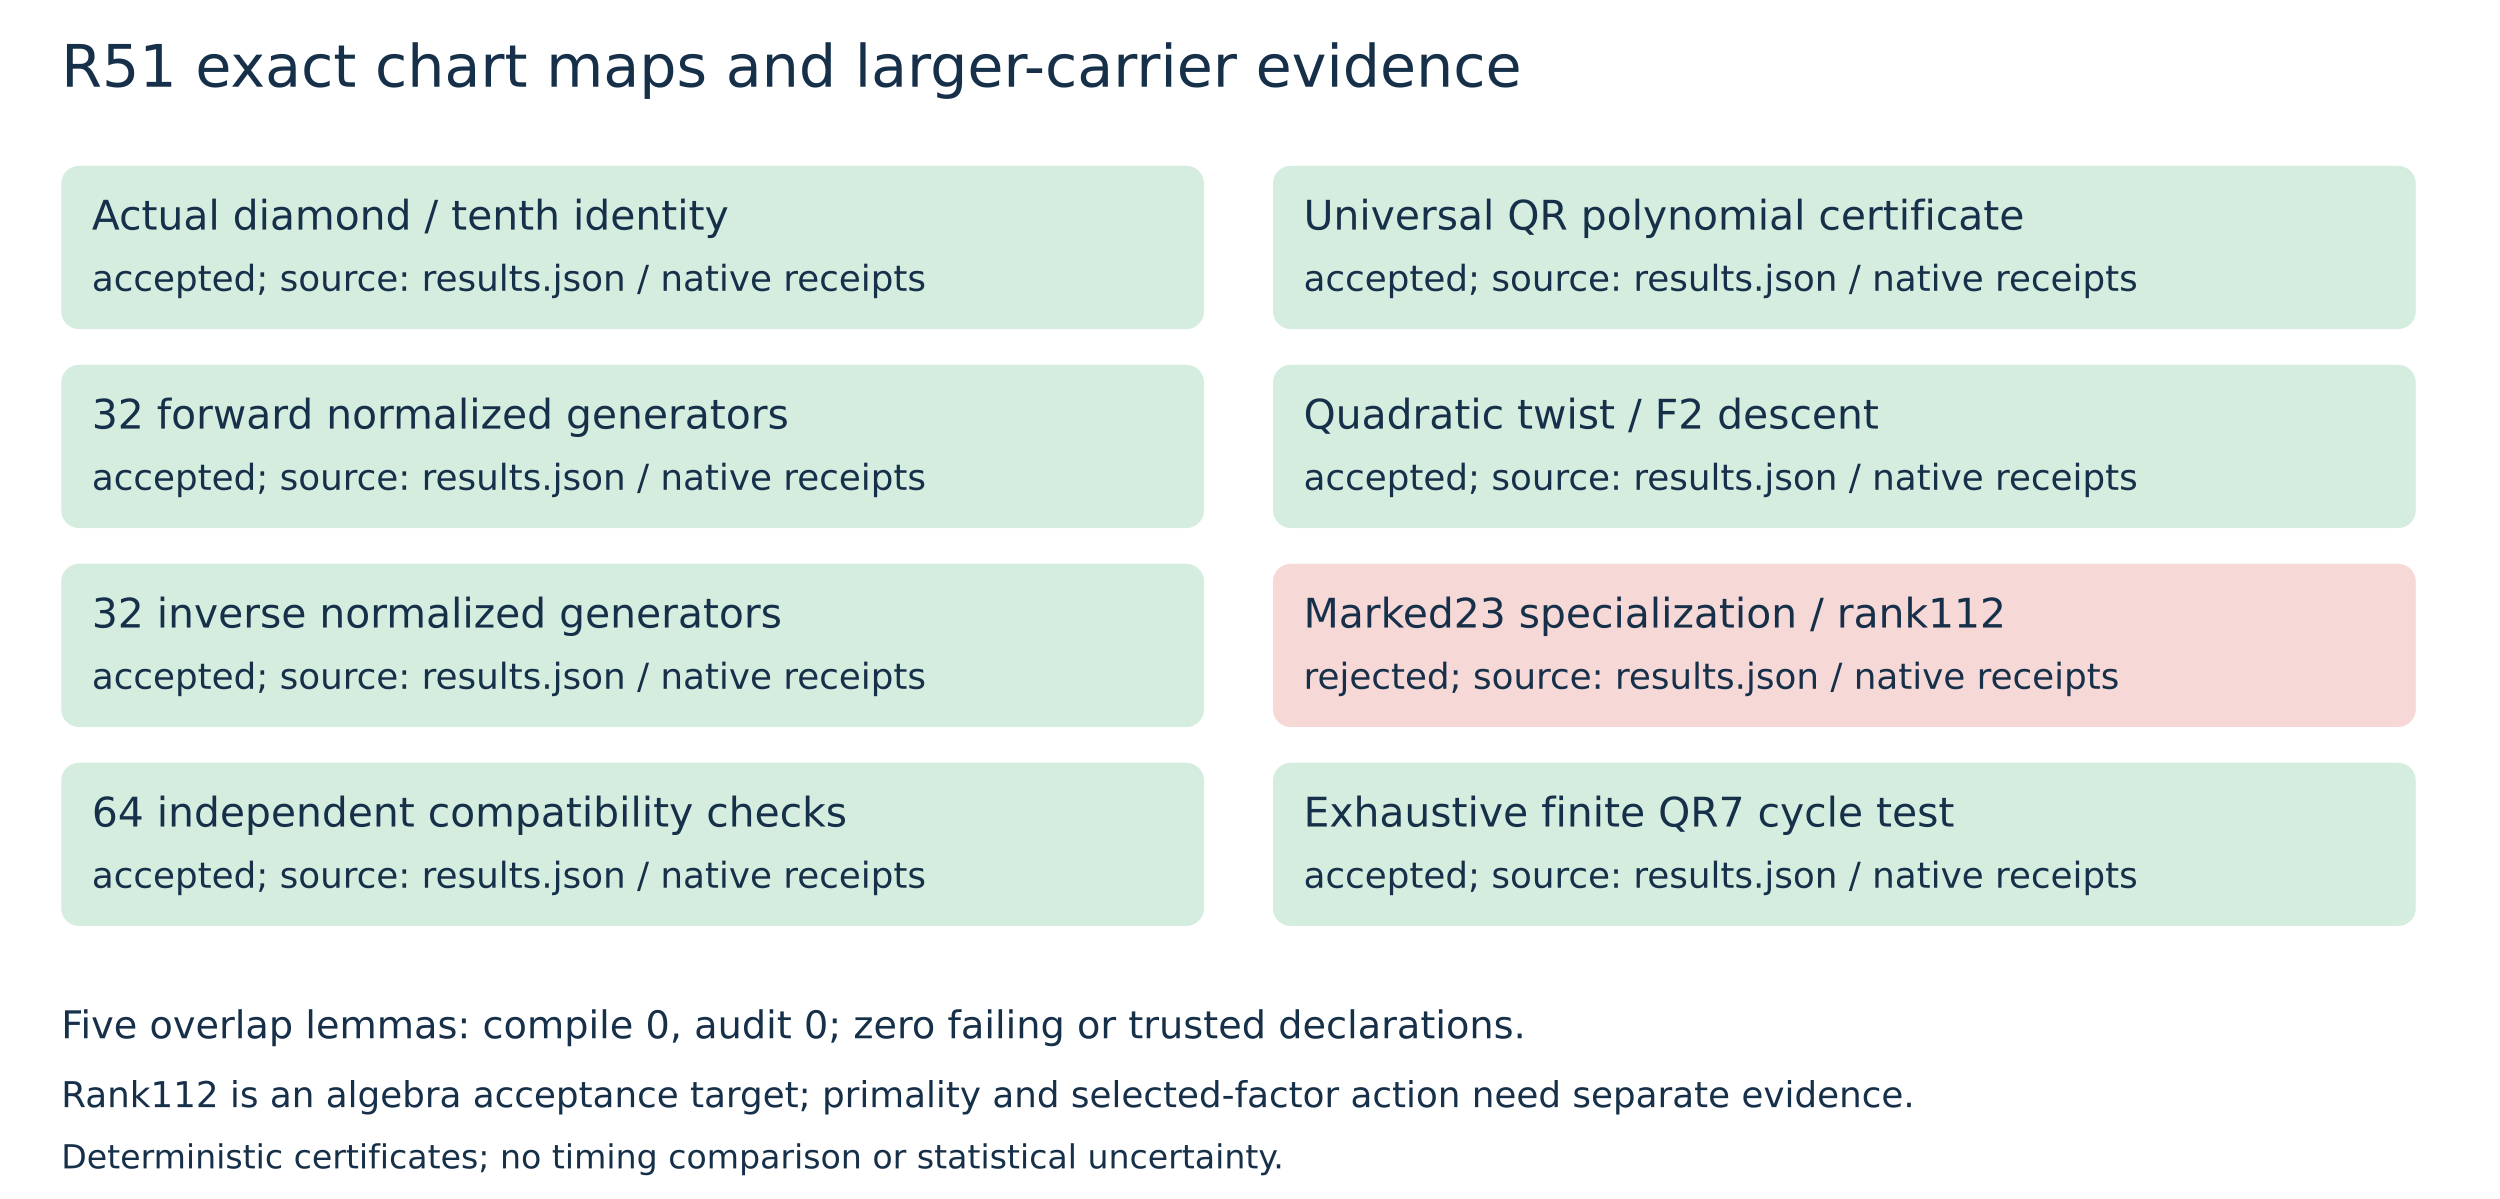
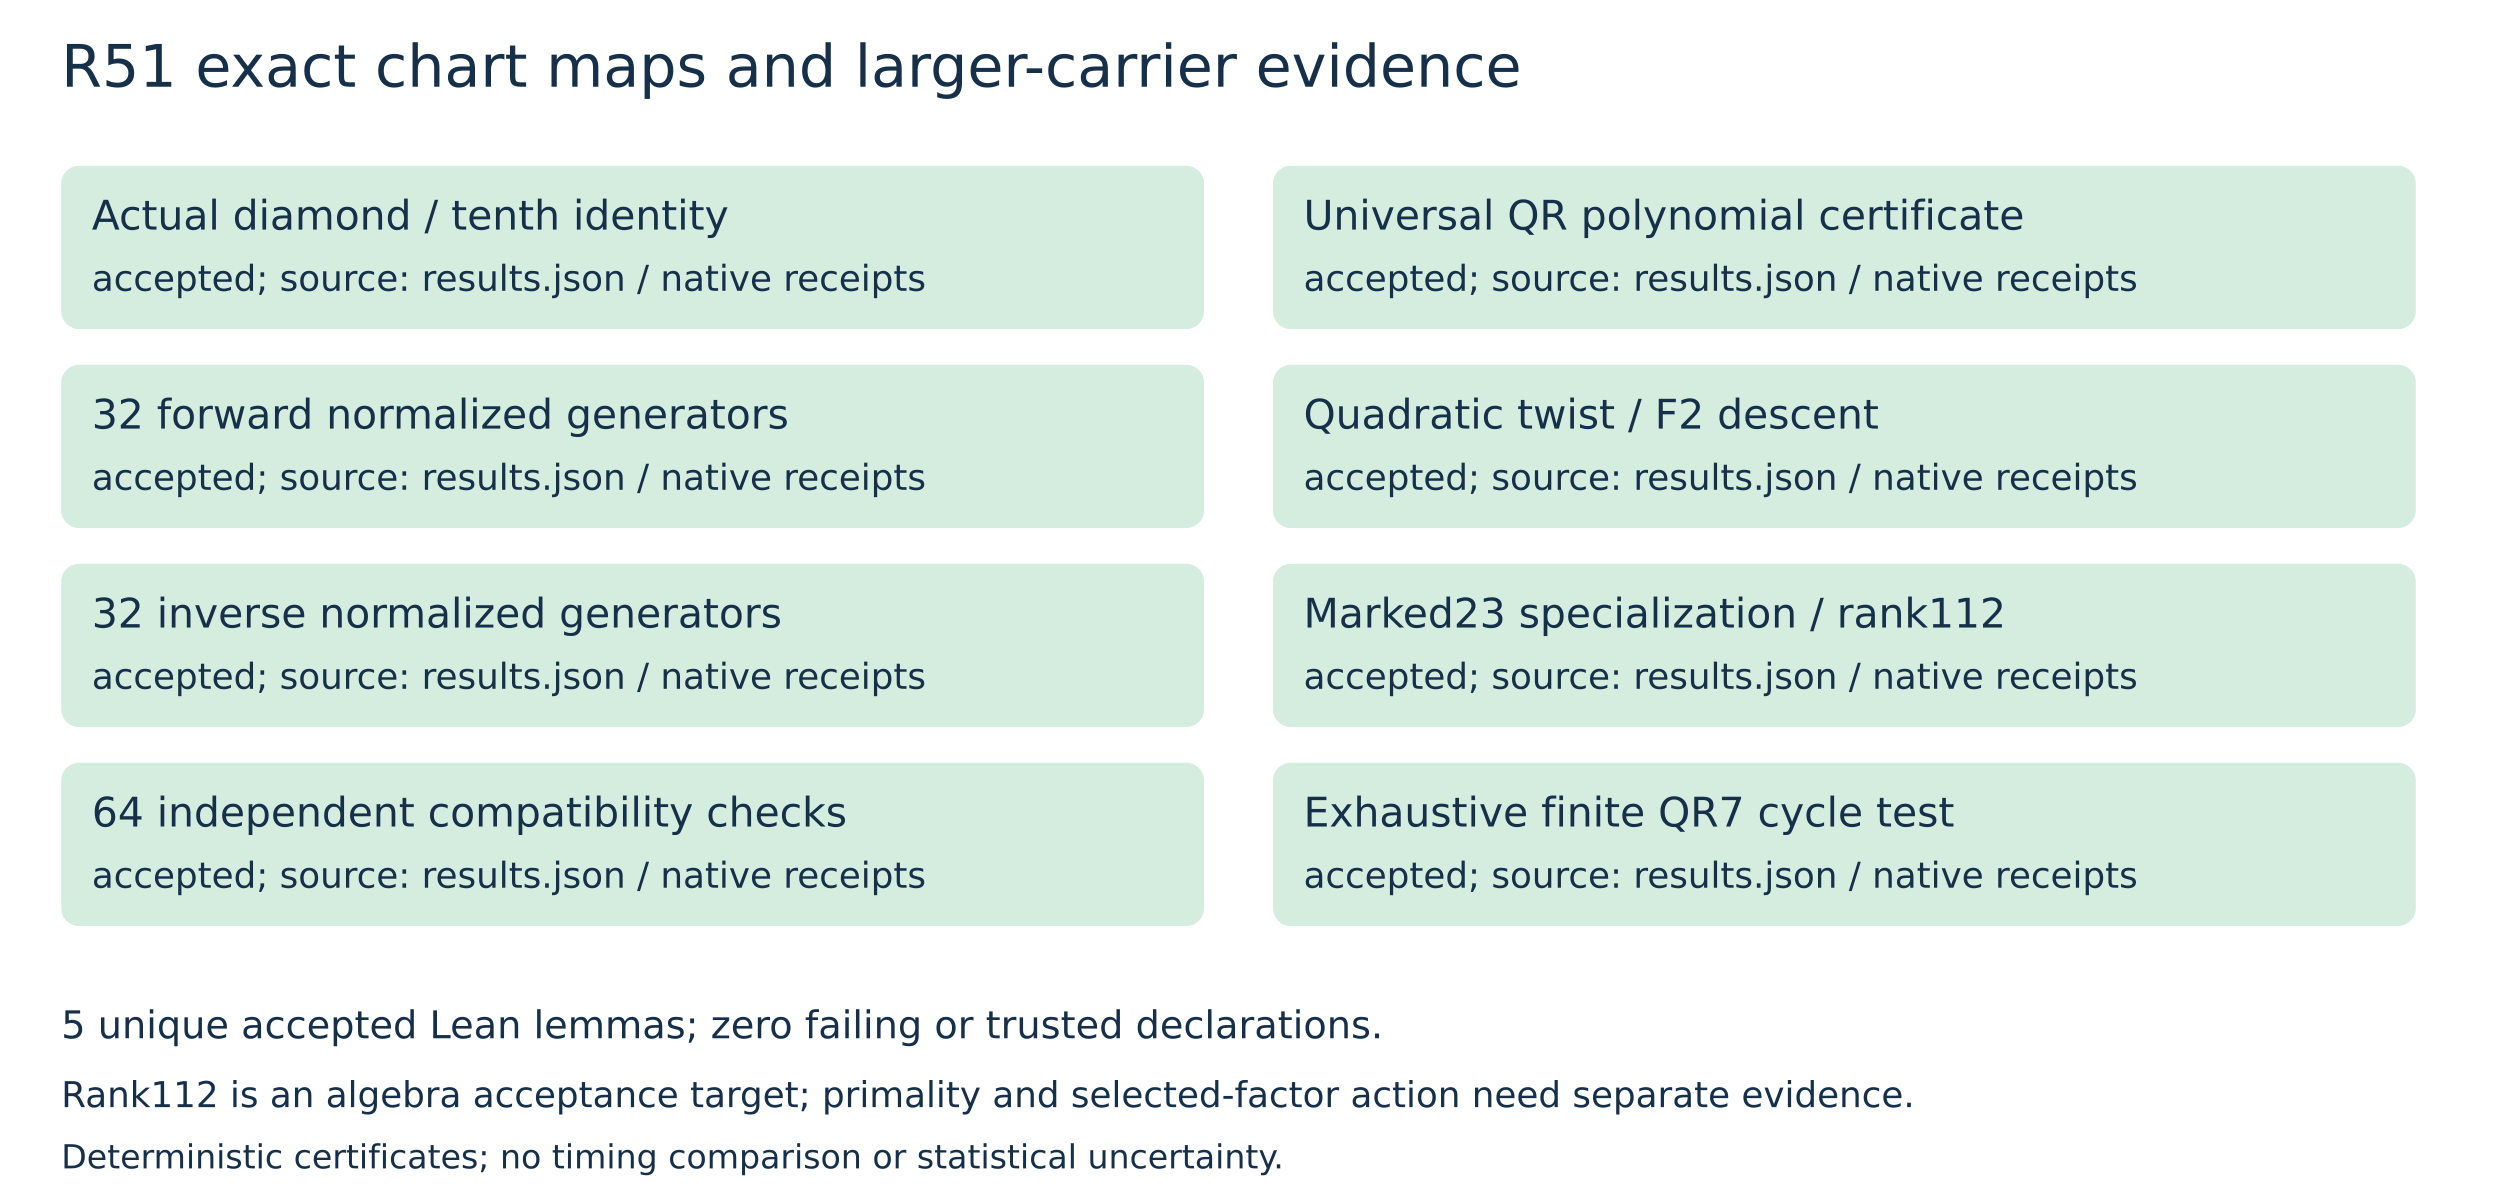
<svg xmlns="http://www.w3.org/2000/svg" width="980" height="470" viewBox="0 0 980 470">
  <rect width="980" height="470" fill="white" />
  <g font-family="DejaVu Sans,sans-serif" fill="#17304a">
    <text x="24" y="34" font-size="23">R51 exact chart maps and larger-carrier evidence</text>
    <rect x="24" y="65" width="448" height="64" rx="7" fill="#d4eddf" />
    <text x="36" y="90" font-size="16">Actual diamond / tenth identity</text>
    <text x="36" y="114" font-size="14">accepted; source: results.json / native receipts</text>
    <rect x="24" y="143" width="448" height="64" rx="7" fill="#d4eddf" />
    <text x="36" y="168" font-size="16">32 forward normalized generators</text>
    <text x="36" y="192" font-size="14">accepted; source: results.json / native receipts</text>
    <rect x="24" y="221" width="448" height="64" rx="7" fill="#d4eddf" />
    <text x="36" y="246" font-size="16">32 inverse normalized generators</text>
    <text x="36" y="270" font-size="14">accepted; source: results.json / native receipts</text>
    <rect x="24" y="299" width="448" height="64" rx="7" fill="#d4eddf" />
    <text x="36" y="324" font-size="16">64 independent compatibility checks</text>
    <text x="36" y="348" font-size="14">accepted; source: results.json / native receipts</text>
    <rect x="499" y="65" width="448" height="64" rx="7" fill="#d4eddf" />
    <text x="511" y="90" font-size="16">Universal QR polynomial certificate</text>
    <text x="511" y="114" font-size="14">accepted; source: results.json / native receipts</text>
    <rect x="499" y="143" width="448" height="64" rx="7" fill="#d4eddf" />
    <text x="511" y="168" font-size="16">Quadratic twist / F2 descent</text>
    <text x="511" y="192" font-size="14">accepted; source: results.json / native receipts</text>
-     <rect x="499" y="221" width="448" height="64" rx="7" fill="#f6d8d6" />
+     <rect x="499" y="221" width="448" height="64" rx="7" fill="#d4eddf" />
    <text x="511" y="246" font-size="16">Marked23 specialization / rank112</text>
-     <text x="511" y="270" font-size="14">rejected; source: results.json / native receipts</text>
+     <text x="511" y="270" font-size="14">accepted; source: results.json / native receipts</text>
    <rect x="499" y="299" width="448" height="64" rx="7" fill="#d4eddf" />
    <text x="511" y="324" font-size="16">Exhaustive finite QR7 cycle test</text>
    <text x="511" y="348" font-size="14">accepted; source: results.json / native receipts</text>
-     <text x="24" y="407" font-size="15">Five overlap lemmas: compile 0, audit 0; zero failing or trusted declarations.</text>
+     <text x="24" y="407" font-size="15">5 unique accepted Lean lemmas; zero failing or trusted declarations.</text>
    <text x="24" y="434" font-size="14">Rank112 is an algebra acceptance target; primality and selected-factor action need separate evidence.</text>
    <text x="24" y="458" font-size="13">Deterministic certificates; no timing comparison or statistical uncertainty.</text>
  </g>
</svg>
